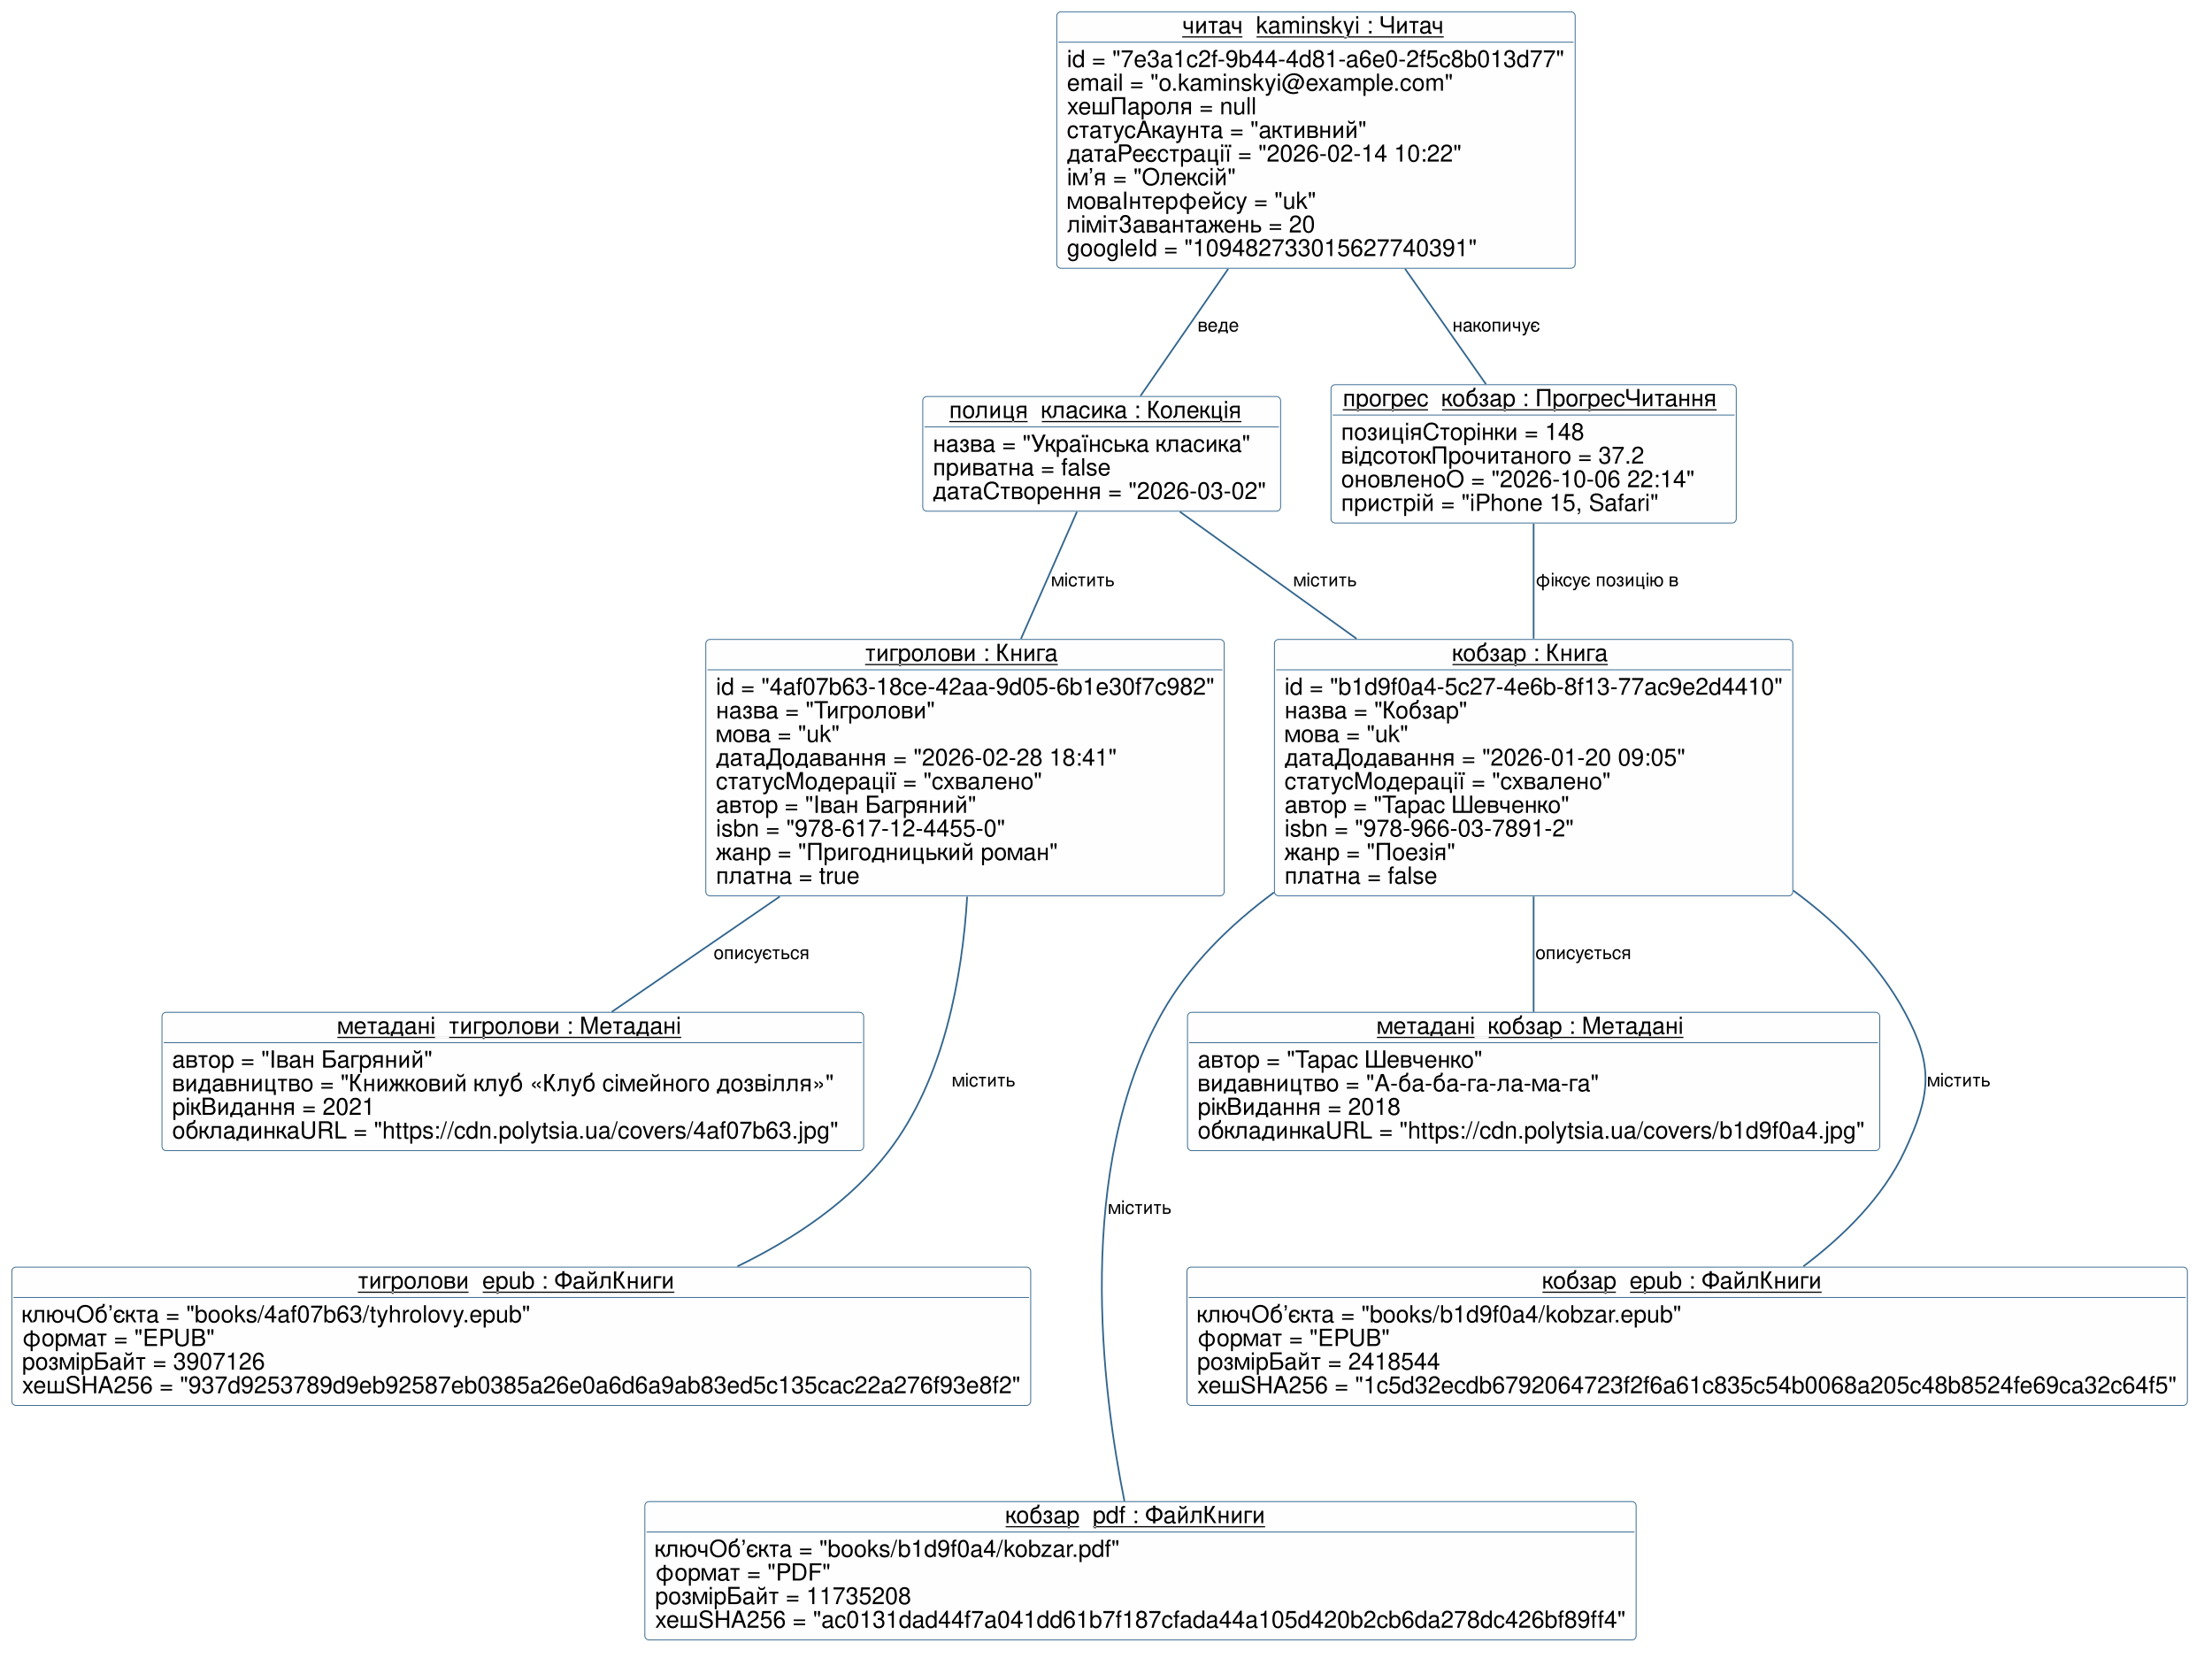
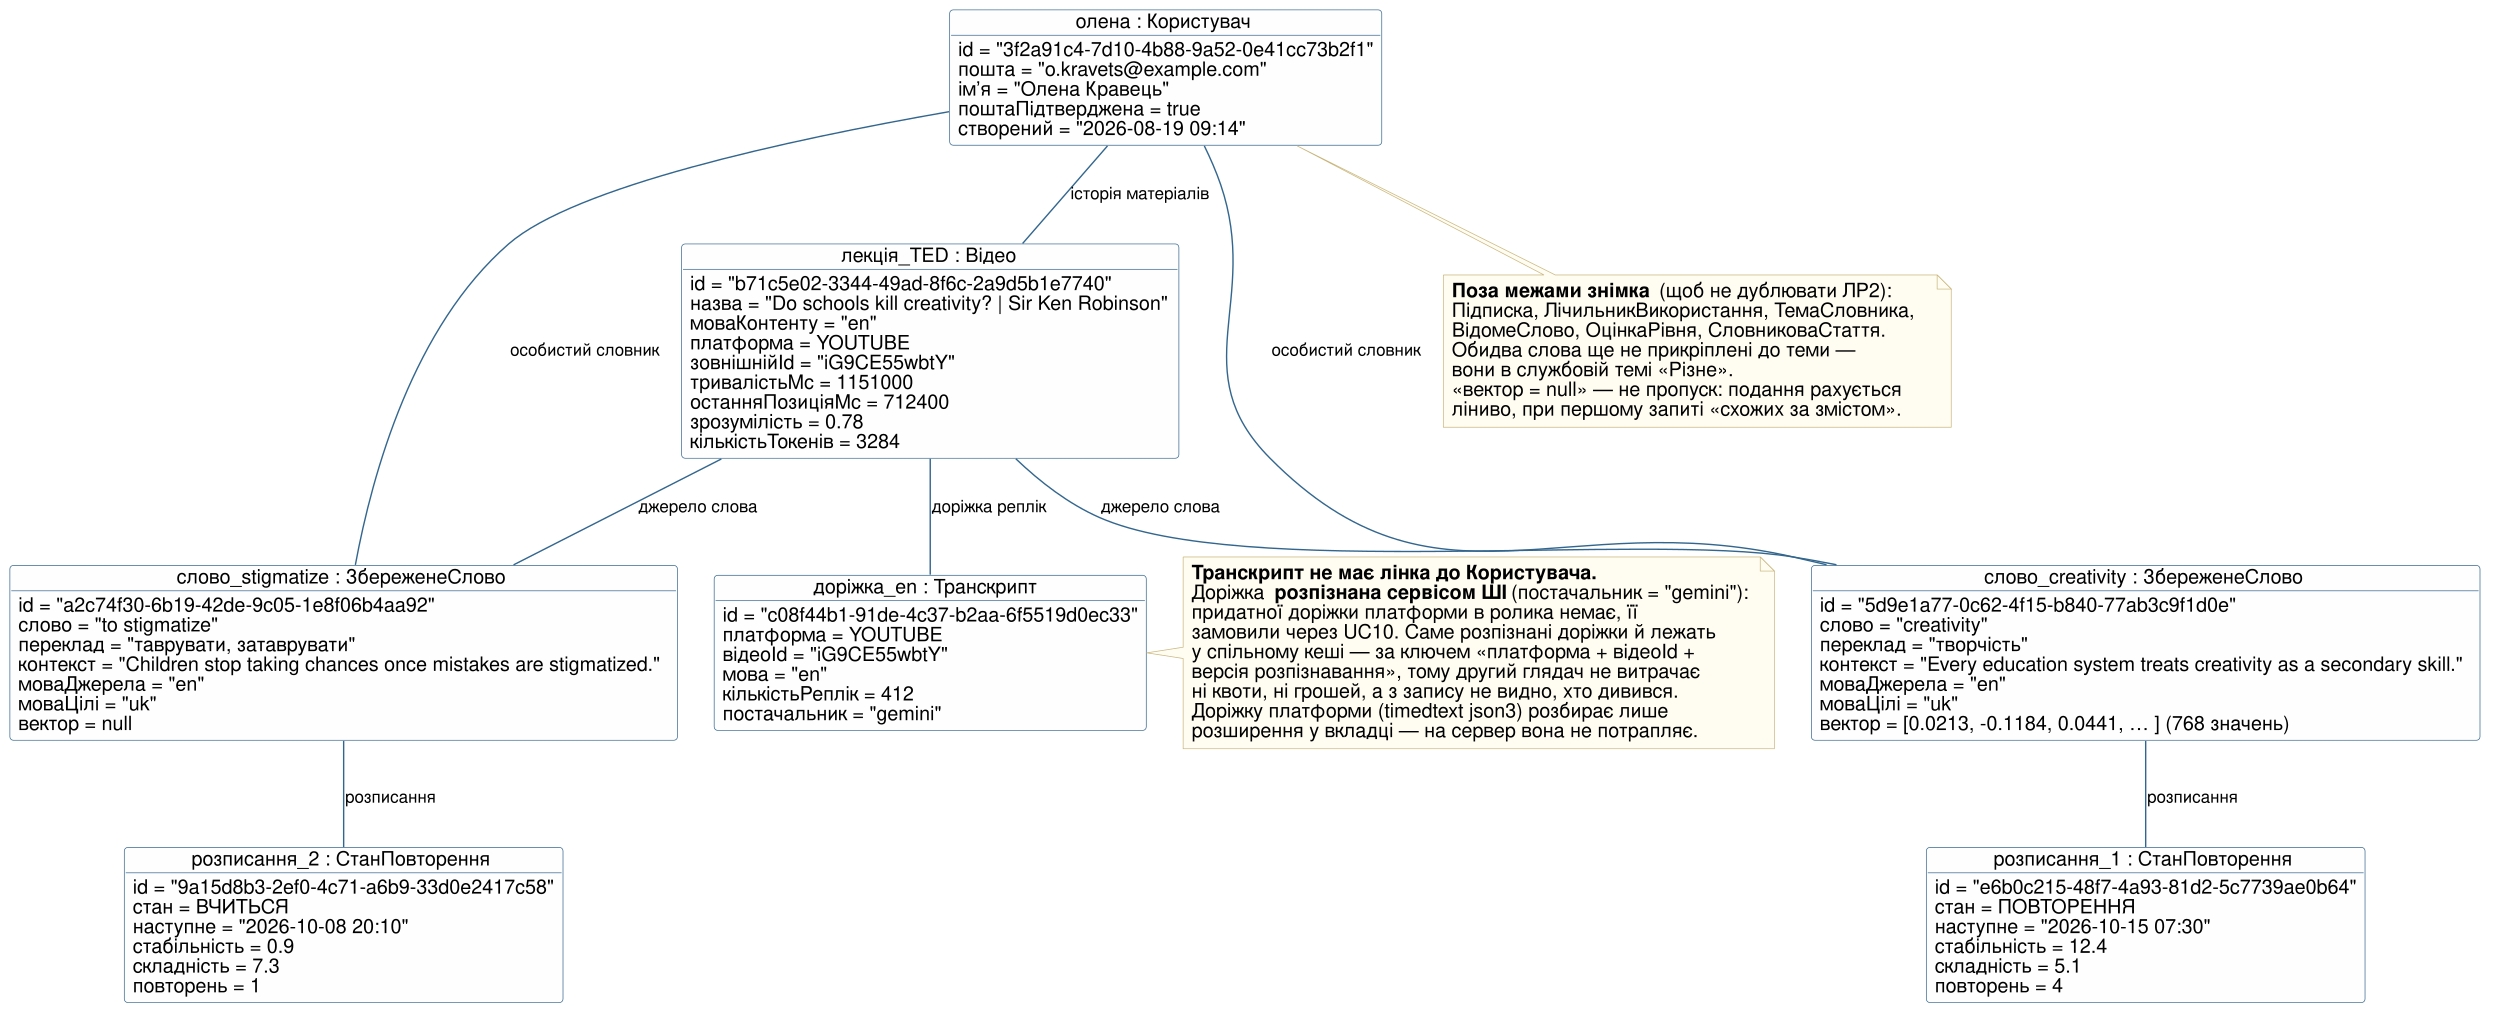
- <svg xmlns="http://www.w3.org/2000/svg" version="1.1" data-diagram-type="CLASS" style="width:1311px;height:987px;background:#FFFFFF;" width="1311px" height="987px" viewBox="0 0 1311 987" zoomAndPan="magnify" preserveAspectRatio="none" contentStyleType="text/css">
+ <svg xmlns="http://www.w3.org/2000/svg" version="1.1" data-diagram-type="CLASS" style="width:1773px;height:726px;background:#FFFFFF;" width="1773px" height="726px" viewBox="0 0 1773 726" zoomAndPan="magnify" preserveAspectRatio="none" contentStyleType="text/css">
  <defs />
  <g font-family="sans-serif" lengthAdjust="spacing">
-     <g class="entity" data-qualified-name="o....." id="ent0001" data-source-line="19">
-       <rect x="626.32" y="7" width="307.23" height="152" fill="#FEFEFE" style="stroke:#33668E;stroke-width:0.5;" rx="2.5" ry="2.5" />
-       <text x="700.666" y="19.78" fill="#000" font-size="14" textLength="158.539" text-decoration="underline" font-family="'Helvetica'">читач_kaminskyi : Читач</text>
-       <line x1="627.32" y1="25" x2="932.55" y2="25" style="stroke:#33668E;stroke-width:0.5;" />
-       <text x="632.32" y="39.78" fill="#000" font-size="14" textLength="295.23" font-family="'Helvetica'">id = "7e3a1c2f-9b44-4d81-a6e0-2f5c8b013d77"</text>
-       <text x="632.32" y="53.78" fill="#000" font-size="14" textLength="229.947" font-family="'Helvetica'">email = "o.kaminskyi@example.com"</text>
-       <text x="632.32" y="67.78" fill="#000" font-size="14" textLength="112.745" font-family="'Helvetica'">хешПароля = null</text>
-       <text x="632.32" y="81.78" fill="#000" font-size="14" textLength="185.623" font-family="'Helvetica'">статусАкаунта = "активний"</text>
-       <text x="632.32" y="95.78" fill="#000" font-size="14" textLength="235.806" font-family="'Helvetica'">датаРеєстрації = "2026-02-14 10:22"</text>
-       <text x="632.32" y="109.78" fill="#000" font-size="14" textLength="101.917" font-family="'Helvetica'">імʼя = "Олексій"</text>
-       <text x="632.32" y="123.78" fill="#000" font-size="14" textLength="149.099" font-family="'Helvetica'">моваІнтерфейсу = "uk"</text>
-       <text x="632.32" y="137.78" fill="#000" font-size="14" textLength="150.732" font-family="'Helvetica'">лімітЗавантажень = 20</text>
-       <text x="632.32" y="151.78" fill="#000" font-size="14" textLength="243.12" font-family="'Helvetica'">googleId = "109482733015627740391"</text>
+     <g class="entity" data-qualified-name="u" id="ent0001" data-source-line="23">
+       <rect x="673.5" y="7" width="306.444" height="96" fill="#FEFEFE" style="stroke:#33668E;stroke-width:0.5;" rx="2.5" ry="2.5" />
+       <text x="762.762" y="19.78" fill="#000" font-size="14" textLength="127.921" font-family="'Helvetica'">олена : Користувач</text>
+       <line x1="674.5" y1="25" x2="978.944" y2="25" style="stroke:#33668E;stroke-width:0.5;" />
+       <text x="679.5" y="39.78" fill="#000" font-size="14" textLength="294.444" font-family="'Helvetica'">id = "3f2a91c4-7d10-4b88-9a52-0e41cc73b2f1"</text>
+       <text x="679.5" y="53.78" fill="#000" font-size="14" textLength="221.409" font-family="'Helvetica'">пошта = "o.kravets@example.com"</text>
+       <text x="679.5" y="67.78" fill="#000" font-size="14" textLength="150.78" font-family="'Helvetica'">імʼя = "Олена Кравець"</text>
+       <text x="679.5" y="81.78" fill="#000" font-size="14" textLength="176.032" font-family="'Helvetica'">поштаПідтверджена = true</text>
+       <text x="679.5" y="95.78" fill="#000" font-size="14" textLength="205.584" font-family="'Helvetica'">створений = "2026-08-19 09:14"</text>
    </g>
-     <g class="entity" data-qualified-name="o........" id="ent0002" data-source-line="31">
-       <rect x="546.89" y="235" width="212.088" height="68" fill="#FEFEFE" style="stroke:#33668E;stroke-width:0.5;" rx="2.5" ry="2.5" />
-       <text x="562.587" y="247.78" fill="#000" font-size="14" textLength="180.694" text-decoration="underline" font-family="'Helvetica'">полиця_класика : Колекція</text>
-       <line x1="547.89" y1="253" x2="757.978" y2="253" style="stroke:#33668E;stroke-width:0.5;" />
-       <text x="552.89" y="267.78" fill="#000" font-size="14" textLength="195.269" font-family="'Helvetica'">назва = "Українська класика"</text>
-       <text x="552.89" y="281.78" fill="#000" font-size="14" textLength="107.297" font-family="'Helvetica'">приватна = false</text>
-       <text x="552.89" y="295.78" fill="#000" font-size="14" textLength="200.088" font-family="'Helvetica'">датаСтворення = "2026-03-02"</text>
+     <g class="entity" data-qualified-name="v" id="ent0002" data-source-line="31">
+       <rect x="483.39" y="173" width="352.676" height="152" fill="#FEFEFE" style="stroke:#33668E;stroke-width:0.5;" rx="2.5" ry="2.5" />
+       <text x="596.543" y="185.78" fill="#000" font-size="14" textLength="126.369" font-family="'Helvetica'">лекція_TED : Відео</text>
+       <line x1="484.39" y1="191" x2="835.066" y2="191" style="stroke:#33668E;stroke-width:0.5;" />
+       <text x="489.39" y="205.78" fill="#000" font-size="14" textLength="299.127" font-family="'Helvetica'">id = "b71c5e02-3344-49ad-8f6c-2a9d5b1e7740"</text>
+       <text x="489.39" y="219.78" fill="#000" font-size="14" textLength="340.676" font-family="'Helvetica'">назва = "Do schools kill creativity? | Sir Ken Robinson"</text>
+       <text x="489.39" y="233.78" fill="#000" font-size="14" textLength="135.516" font-family="'Helvetica'">моваКонтенту = "en"</text>
+       <text x="489.39" y="247.78" fill="#000" font-size="14" textLength="158.573" font-family="'Helvetica'">платформа = YOUTUBE</text>
+       <text x="489.39" y="261.78" fill="#000" font-size="14" textLength="188.809" font-family="'Helvetica'">зовнішнійId = "iG9CE55wbtY"</text>
+       <text x="489.39" y="275.78" fill="#000" font-size="14" textLength="159.674" font-family="'Helvetica'">тривалістьМс = 1151000</text>
+       <text x="489.39" y="289.78" fill="#000" font-size="14" textLength="186.272" font-family="'Helvetica'">останняПозиціяМс = 712400</text>
+       <text x="489.39" y="303.78" fill="#000" font-size="14" textLength="124.353" font-family="'Helvetica'">зрозумілість = 0.78</text>
+       <text x="489.39" y="317.78" fill="#000" font-size="14" textLength="155.046" font-family="'Helvetica'">кількістьТокенів = 3284</text>
    </g>
-     <g class="entity" data-qualified-name="o......" id="ent0003" data-source-line="37">
-       <rect x="755.32" y="379" width="307.23" height="152" fill="#FEFEFE" style="stroke:#33668E;stroke-width:0.5;" rx="2.5" ry="2.5" />
-       <text x="860.834" y="391.78" fill="#000" font-size="14" textLength="96.202" text-decoration="underline" font-family="'Helvetica'">кобзар : Книга</text>
-       <line x1="756.32" y1="397" x2="1061.55" y2="397" style="stroke:#33668E;stroke-width:0.5;" />
-       <text x="761.32" y="411.78" fill="#000" font-size="14" textLength="295.23" font-family="'Helvetica'">id = "b1d9f0a4-5c27-4e6b-8f13-77ac9e2d4410"</text>
-       <text x="761.32" y="425.78" fill="#000" font-size="14" textLength="111.405" font-family="'Helvetica'">назва = "Кобзар"</text>
-       <text x="761.32" y="439.78" fill="#000" font-size="14" textLength="73.247" font-family="'Helvetica'">мова = "uk"</text>
-       <text x="761.32" y="453.78" fill="#000" font-size="14" textLength="240.201" font-family="'Helvetica'">датаДодавання = "2026-01-20 09:05"</text>
-       <text x="761.32" y="467.78" fill="#000" font-size="14" textLength="195.446" font-family="'Helvetica'">статусМодерації = "схвалено"</text>
-       <text x="761.32" y="481.78" fill="#000" font-size="14" textLength="173.954" font-family="'Helvetica'">автор = "Тарас Шевченко"</text>
-       <text x="761.32" y="495.78" fill="#000" font-size="14" textLength="171.445" font-family="'Helvetica'">isbn = "978-966-03-7891-2"</text>
-       <text x="761.32" y="509.78" fill="#000" font-size="14" textLength="103.776" font-family="'Helvetica'">жанр = "Поезія"</text>
-       <text x="761.32" y="523.78" fill="#000" font-size="14" textLength="91.711" font-family="'Helvetica'">платна = false</text>
+     <g class="entity" data-qualified-name="t" id="ent0003" data-source-line="43">
+       <rect x="506.5" y="408" width="306.444" height="110" fill="#FEFEFE" style="stroke:#33668E;stroke-width:0.5;" rx="2.5" ry="2.5" />
+       <text x="576.778" y="420.78" fill="#000" font-size="14" textLength="165.888" font-family="'Helvetica'">доріжка_en : Транскрипт</text>
+       <line x1="507.5" y1="426" x2="811.944" y2="426" style="stroke:#33668E;stroke-width:0.5;" />
+       <text x="512.5" y="440.78" fill="#000" font-size="14" textLength="294.444" font-family="'Helvetica'">id = "c08f44b1-91de-4c37-b2aa-6f5519d0ec33"</text>
+       <text x="512.5" y="454.78" fill="#000" font-size="14" textLength="158.573" font-family="'Helvetica'">платформа = YOUTUBE</text>
+       <text x="512.5" y="468.78" fill="#000" font-size="14" textLength="160.337" font-family="'Helvetica'">відеоId = "iG9CE55wbtY"</text>
+       <text x="512.5" y="482.78" fill="#000" font-size="14" textLength="74.033" font-family="'Helvetica'">мова = "en"</text>
+       <text x="512.5" y="496.78" fill="#000" font-size="14" textLength="140.629" font-family="'Helvetica'">кількістьРеплік = 412</text>
+       <text x="512.5" y="510.78" fill="#000" font-size="14" textLength="158.471" font-family="'Helvetica'">постачальник = "gemini"</text>
    </g>
-     <g class="entity" data-qualified-name="o........." id="ent0004" data-source-line="49">
-       <rect x="418.32" y="379" width="307.23" height="152" fill="#FEFEFE" style="stroke:#33668E;stroke-width:0.5;" rx="2.5" ry="2.5" />
-       <text x="512.719" y="391.78" fill="#000" font-size="14" textLength="118.433" text-decoration="underline" font-family="'Helvetica'">тигролови : Книга</text>
-       <line x1="419.32" y1="397" x2="724.55" y2="397" style="stroke:#33668E;stroke-width:0.5;" />
-       <text x="424.32" y="411.78" fill="#000" font-size="14" textLength="295.23" font-family="'Helvetica'">id = "4af07b63-18ce-42aa-9d05-6b1e30f7c982"</text>
-       <text x="424.32" y="425.78" fill="#000" font-size="14" textLength="133.52" font-family="'Helvetica'">назва = "Тигролови"</text>
-       <text x="424.32" y="439.78" fill="#000" font-size="14" textLength="73.247" font-family="'Helvetica'">мова = "uk"</text>
-       <text x="424.32" y="453.78" fill="#000" font-size="14" textLength="240.201" font-family="'Helvetica'">датаДодавання = "2026-02-28 18:41"</text>
-       <text x="424.32" y="467.78" fill="#000" font-size="14" textLength="195.446" font-family="'Helvetica'">статусМодерації = "схвалено"</text>
-       <text x="424.32" y="481.78" fill="#000" font-size="14" textLength="157.363" font-family="'Helvetica'">автор = "Іван Багряний"</text>
-       <text x="424.32" y="495.78" fill="#000" font-size="14" textLength="171.445" font-family="'Helvetica'">isbn = "978-617-12-4455-0"</text>
-       <text x="424.32" y="509.78" fill="#000" font-size="14" textLength="207.45" font-family="'Helvetica'">жанр = "Пригодницький роман"</text>
-       <text x="424.32" y="523.78" fill="#000" font-size="14" textLength="86.263" font-family="'Helvetica'">платна = true</text>
+     <g class="entity" data-qualified-name="w1" id="ent0004" data-source-line="52">
+       <rect x="1284.63" y="401" width="474.185" height="124" fill="#FEFEFE" style="stroke:#33668E;stroke-width:0.5;" rx="2.5" ry="2.5" />
+       <text x="1407.169" y="413.78" fill="#000" font-size="14" textLength="229.106" font-family="'Helvetica'">слово_creativity : ЗбереженеСлово</text>
+       <line x1="1285.63" y1="419" x2="1757.815" y2="419" style="stroke:#33668E;stroke-width:0.5;" />
+       <text x="1290.63" y="433.78" fill="#000" font-size="14" textLength="295.23" font-family="'Helvetica'">id = "5d9e1a77-0c62-4f15-b840-77ab3c9f1d0e"</text>
+       <text x="1290.63" y="447.78" fill="#000" font-size="14" textLength="119.41" font-family="'Helvetica'">слово = "creativity"</text>
+       <text x="1290.63" y="461.78" fill="#000" font-size="14" textLength="150.896" font-family="'Helvetica'">переклад = "творчість"</text>
+       <text x="1290.63" y="475.78" fill="#000" font-size="14" textLength="462.185" font-family="'Helvetica'">контекст = "Every education system treats creativity as a secondary skill."</text>
+       <text x="1290.63" y="489.78" fill="#000" font-size="14" textLength="133.95" font-family="'Helvetica'">моваДжерела = "en"</text>
+       <text x="1290.63" y="503.78" fill="#000" font-size="14" textLength="97.754" font-family="'Helvetica'">моваЦілі = "uk"</text>
+       <text x="1290.63" y="517.78" fill="#000" font-size="14" textLength="336.916" font-family="'Helvetica'">вектор = [0.0213, -0.1184, 0.0441, … ] (768 значень)</text>
    </g>
-     <g class="entity" data-qualified-name="o.............." id="ent0005" data-source-line="61">
-       <rect x="703.81" y="600" width="410.255" height="82" fill="#FEFEFE" style="stroke:#33668E;stroke-width:0.5;" rx="2.5" ry="2.5" />
-       <text x="816.071" y="612.78" fill="#000" font-size="14" textLength="185.732" text-decoration="underline" font-family="'Helvetica'">метадані_кобзар : Метадані</text>
-       <line x1="704.81" y1="618" x2="1113.065" y2="618" style="stroke:#33668E;stroke-width:0.5;" />
-       <text x="709.81" y="632.78" fill="#000" font-size="14" textLength="173.954" font-family="'Helvetica'">автор = "Тарас Шевченко"</text>
-       <text x="709.81" y="646.78" fill="#000" font-size="14" textLength="240.475" font-family="'Helvetica'">видавництво = "А-ба-ба-га-ла-ма-га"</text>
-       <text x="709.81" y="660.78" fill="#000" font-size="14" textLength="122.828" font-family="'Helvetica'">рікВидання = 2018</text>
-       <text x="709.81" y="674.78" fill="#000" font-size="14" textLength="398.255" font-family="'Helvetica'">обкладинкаURL = "https://cdn.polytsia.ua/covers/b1d9f0a4.jpg"</text>
+     <g class="entity" data-qualified-name="w2" id="ent0005" data-source-line="62">
+       <rect x="7" y="401" width="473.446" height="124" fill="#FEFEFE" style="stroke:#33668E;stroke-width:0.5;" rx="2.5" ry="2.5" />
+       <text x="125.277" y="413.78" fill="#000" font-size="14" textLength="236.893" font-family="'Helvetica'">слово_stigmatize : ЗбереженеСлово</text>
+       <line x1="8" y1="419" x2="479.446" y2="419" style="stroke:#33668E;stroke-width:0.5;" />
+       <text x="13" y="433.78" fill="#000" font-size="14" textLength="295.23" font-family="'Helvetica'">id = "a2c74f30-6b19-42de-9c05-1e8f06b4aa92"</text>
+       <text x="13" y="447.78" fill="#000" font-size="14" textLength="142.762" font-family="'Helvetica'">слово = "to stigmatize"</text>
+       <text x="13" y="461.78" fill="#000" font-size="14" textLength="247.317" font-family="'Helvetica'">переклад = "таврувати, затаврувати"</text>
+       <text x="13" y="475.78" fill="#000" font-size="14" textLength="461.446" font-family="'Helvetica'">контекст = "Children stop taking chances once mistakes are stigmatized."</text>
+       <text x="13" y="489.78" fill="#000" font-size="14" textLength="133.95" font-family="'Helvetica'">моваДжерела = "en"</text>
+       <text x="13" y="503.78" fill="#000" font-size="14" textLength="97.754" font-family="'Helvetica'">моваЦілі = "uk"</text>
+       <text x="13" y="517.78" fill="#000" font-size="14" textLength="83.446" font-family="'Helvetica'">вектор = null</text>
    </g>
-     <g class="entity" data-qualified-name="o................." id="ent0006" data-source-line="68">
-       <rect x="96" y="600" width="415.867" height="82" fill="#FEFEFE" style="stroke:#33668E;stroke-width:0.5;" rx="2.5" ry="2.5" />
-       <text x="199.952" y="612.78" fill="#000" font-size="14" textLength="207.963" text-decoration="underline" font-family="'Helvetica'">метадані_тигролови : Метадані</text>
-       <line x1="97" y1="618" x2="510.867" y2="618" style="stroke:#33668E;stroke-width:0.5;" />
-       <text x="102" y="632.78" fill="#000" font-size="14" textLength="157.363" font-family="'Helvetica'">автор = "Іван Багряний"</text>
-       <text x="102" y="646.78" fill="#000" font-size="14" textLength="403.867" font-family="'Helvetica'">видавництво = "Книжковий клуб «Клуб сімейного дозвілля»"</text>
-       <text x="102" y="660.78" fill="#000" font-size="14" textLength="122.828" font-family="'Helvetica'">рікВидання = 2021</text>
-       <text x="102" y="674.78" fill="#000" font-size="14" textLength="398.255" font-family="'Helvetica'">обкладинкаURL = "https://cdn.polytsia.ua/covers/4af07b63.jpg"</text>
+     <g class="entity" data-qualified-name="r1" id="ent0006" data-source-line="72">
+       <rect x="1366.16" y="601" width="311.127" height="110" fill="#FEFEFE" style="stroke:#33668E;stroke-width:0.5;" rx="2.5" ry="2.5" />
+       <text x="1413.757" y="613.78" fill="#000" font-size="14" textLength="215.934" font-family="'Helvetica'">розписання_1 : СтанПовторення</text>
+       <line x1="1367.16" y1="619" x2="1676.287" y2="619" style="stroke:#33668E;stroke-width:0.5;" />
+       <text x="1372.16" y="633.78" fill="#000" font-size="14" textLength="299.127" font-family="'Helvetica'">id = "e6b0c215-48f7-4a93-81d2-5c7739ae0b64"</text>
+       <text x="1372.16" y="647.78" fill="#000" font-size="14" textLength="144.204" font-family="'Helvetica'">стан = ПОВТОРЕННЯ</text>
+       <text x="1372.16" y="661.78" fill="#000" font-size="14" textLength="196.362" font-family="'Helvetica'">наступне = "2026-10-15 07:30"</text>
+       <text x="1372.16" y="675.78" fill="#000" font-size="14" textLength="122.808" font-family="'Helvetica'">стабільність = 12.4</text>
+       <text x="1372.16" y="689.78" fill="#000" font-size="14" textLength="106.285" font-family="'Helvetica'">складність = 5.1</text>
+       <text x="1372.16" y="703.78" fill="#000" font-size="14" textLength="92.121" font-family="'Helvetica'">повторень = 4</text>
    </g>
-     <g class="entity" data-qualified-name="o....EPUB" id="ent0007" data-source-line="75">
-       <rect x="703.47" y="751" width="592.938" height="82" fill="#FEFEFE" style="stroke:#33668E;stroke-width:0.5;" rx="2.5" ry="2.5" />
-       <text x="914.196" y="763.78" fill="#000" font-size="14" textLength="171.486" text-decoration="underline" font-family="'Helvetica'">кобзар_epub : ФайлКниги</text>
-       <line x1="704.47" y1="769" x2="1295.408" y2="769" style="stroke:#33668E;stroke-width:0.5;" />
-       <text x="709.47" y="783.78" fill="#000" font-size="14" textLength="291.854" font-family="'Helvetica'">ключОбʼєкта = "books/b1d9f0a4/kobzar.epub"</text>
-       <text x="709.47" y="797.78" fill="#000" font-size="14" textLength="115.35" font-family="'Helvetica'">формат = "EPUB"</text>
-       <text x="709.47" y="811.78" fill="#000" font-size="14" textLength="145.476" font-family="'Helvetica'">розмірБайт = 2418544</text>
-       <text x="709.47" y="825.78" fill="#000" font-size="14" textLength="580.938" font-family="'Helvetica'">хешSHA256 = "1c5d32ecdb6792064723f2f6a61c835c54b0068a205c48b8524fe69ca32c64f5"</text>
+     <g class="entity" data-qualified-name="r2" id="ent0007" data-source-line="81">
+       <rect x="88.16" y="601" width="311.127" height="110" fill="#FEFEFE" style="stroke:#33668E;stroke-width:0.5;" rx="2.5" ry="2.5" />
+       <text x="135.757" y="613.78" fill="#000" font-size="14" textLength="215.934" font-family="'Helvetica'">розписання_2 : СтанПовторення</text>
+       <line x1="89.16" y1="619" x2="398.287" y2="619" style="stroke:#33668E;stroke-width:0.5;" />
+       <text x="94.16" y="633.78" fill="#000" font-size="14" textLength="299.127" font-family="'Helvetica'">id = "9a15d8b3-2ef0-4c71-a6b9-33d0e2417c58"</text>
+       <text x="94.16" y="647.78" fill="#000" font-size="14" textLength="111.877" font-family="'Helvetica'">стан = ВЧИТЬСЯ</text>
+       <text x="94.16" y="661.78" fill="#000" font-size="14" textLength="196.362" font-family="'Helvetica'">наступне = "2026-10-08 20:10"</text>
+       <text x="94.16" y="675.78" fill="#000" font-size="14" textLength="115.021" font-family="'Helvetica'">стабільність = 0.9</text>
+       <text x="94.16" y="689.78" fill="#000" font-size="14" textLength="106.285" font-family="'Helvetica'">складність = 7.3</text>
+       <text x="94.16" y="703.78" fill="#000" font-size="14" textLength="92.121" font-family="'Helvetica'">повторень = 1</text>
    </g>
-     <g class="entity" data-qualified-name="o....PDF" id="ent0008" data-source-line="82">
-       <rect x="382.19" y="890" width="587.504" height="82" fill="#FEFEFE" style="stroke:#33668E;stroke-width:0.5;" rx="2.5" ry="2.5" />
-       <text x="596.04" y="902.78" fill="#000" font-size="14" textLength="159.804" text-decoration="underline" font-family="'Helvetica'">кобзар_pdf : ФайлКниги</text>
-       <line x1="383.19" y1="908" x2="968.694" y2="908" style="stroke:#33668E;stroke-width:0.5;" />
-       <text x="388.19" y="922.78" fill="#000" font-size="14" textLength="280.171" font-family="'Helvetica'">ключОбʼєкта = "books/b1d9f0a4/kobzar.pdf"</text>
-       <text x="388.19" y="936.78" fill="#000" font-size="14" textLength="105.226" font-family="'Helvetica'">формат = "PDF"</text>
-       <text x="388.19" y="950.78" fill="#000" font-size="14" textLength="153.262" font-family="'Helvetica'">розмірБайт = 11735208</text>
-       <text x="388.19" y="964.78" fill="#000" font-size="14" textLength="575.504" font-family="'Helvetica'">хешSHA256 = "ac0131dad44f7a041dd61b7f187cfada44a105d420b2cb6da278dc426bf89ff4"</text>
+     <g class="entity" data-qualified-name="GMN16" id="ent0017" data-source-line="101">
+       <path d="M839.09,395 L839.09,459 L813.2,463 L839.09,467 L839.09,531 A0,0 0 0 0 839.09,531 L1258.365,531 A0,0 0 0 0 1258.365,531 L1258.365,405 L1248.365,395 L839.09,395 A0,0 0 0 0 839.09,395" style="stroke:#C9B47A;stroke-width:0.5;" fill="#FFFDF2" />
+       <path d="M1248.365,395 L1248.365,405 L1258.365,405 L1248.365,395" style="stroke:#C9B47A;stroke-width:0.5;" fill="#FFFDF2" />
+       <text x="845.09" y="410.78" fill="#000" font-size="14" textLength="293.289" font-weight="700" font-family="'Helvetica'">Транскрипт не має лінка до Користувача.</text>
+       <text x="845.09" y="424.78" fill="#000" font-size="14" textLength="54.872" font-family="'Helvetica'">Доріжка</text>
+       <text x="903.852" y="424.78" fill="#000" font-size="14" textLength="163.939" font-weight="700" font-family="'Helvetica'">розпізнана сервісом ШІ</text>
+       <text x="1071.681" y="424.78" fill="#000" font-size="14" textLength="171.685" font-family="'Helvetica'">(постачальник = "gemini"):</text>
+       <text x="845.09" y="438.78" fill="#000" font-size="14" textLength="324.208" font-family="'Helvetica'">придатної доріжки платформи в ролика немає, її</text>
+       <text x="845.09" y="452.78" fill="#000" font-size="14" textLength="381.302" font-family="'Helvetica'">замовили через UC10. Саме розпізнані доріжки й лежать</text>
+       <text x="845.09" y="466.78" fill="#000" font-size="14" textLength="361.908" font-family="'Helvetica'">у спільному кеші — за ключем «платформа + відеоId +</text>
+       <text x="845.09" y="480.78" fill="#000" font-size="14" textLength="369.018" font-family="'Helvetica'">версія розпізнавання», тому другий глядач не витрачає</text>
+       <text x="845.09" y="494.78" fill="#000" font-size="14" textLength="354.354" font-family="'Helvetica'">ні квоти, ні грошей, а з запису не видно, хто дивився.</text>
+       <text x="845.09" y="508.78" fill="#000" font-size="14" textLength="344.436" font-family="'Helvetica'">Доріжку платформи (timedtext json3) розбирає лише</text>
+       <text x="845.09" y="522.78" fill="#000" font-size="14" textLength="364.116" font-family="'Helvetica'">розширення у вкладці — на сервер вона не потрапляє.</text>
    </g>
-     <g class="entity" data-qualified-name="o............." id="ent0009" data-source-line="89">
-       <rect x="7" y="751" width="603.876" height="82" fill="#FEFEFE" style="stroke:#33668E;stroke-width:0.5;" rx="2.5" ry="2.5" />
-       <text x="212.08" y="763.78" fill="#000" font-size="14" textLength="193.717" text-decoration="underline" font-family="'Helvetica'">тигролови_epub : ФайлКниги</text>
-       <line x1="8" y1="769" x2="609.876" y2="769" style="stroke:#33668E;stroke-width:0.5;" />
-       <text x="13" y="783.78" fill="#000" font-size="14" textLength="305.854" font-family="'Helvetica'">ключОбʼєкта = "books/4af07b63/tyhrolovy.epub"</text>
-       <text x="13" y="797.78" fill="#000" font-size="14" textLength="115.35" font-family="'Helvetica'">формат = "EPUB"</text>
-       <text x="13" y="811.78" fill="#000" font-size="14" textLength="145.476" font-family="'Helvetica'">розмірБайт = 3907126</text>
-       <text x="13" y="825.78" fill="#000" font-size="14" textLength="591.876" font-family="'Helvetica'">хешSHA256 = "937d9253789d9eb92587eb0385a26e0a6d6a9ab83ed5c135cac22a276f93e8f2"</text>
+     <g class="entity" data-qualified-name="GMN19" id="ent0020" data-source-line="113">
+       <path d="M1023.62,195 L1023.62,303 A0,0 0 0 0 1023.62,303 L1383.819,303 A0,0 0 0 0 1383.819,303 L1383.819,205 L1373.819,195 L1102.98,195 L919.91,103.46 L1094.98,195 L1023.62,195 A0,0 0 0 0 1023.62,195" style="stroke:#C9B47A;stroke-width:0.5;" fill="#FFFDF2" />
+       <path d="M1373.819,195 L1373.819,205 L1383.819,205 L1373.819,195" style="stroke:#C9B47A;stroke-width:0.5;" fill="#FFFDF2" />
+       <text x="1029.62" y="210.78" fill="#000" font-size="14" textLength="143.151" font-weight="700" font-family="'Helvetica'">Поза межами знімка</text>
+       <text x="1176.661" y="210.78" fill="#000" font-size="14" textLength="166.681" font-family="'Helvetica'">(щоб не дублювати ЛР2):</text>
+       <text x="1029.62" y="224.78" fill="#000" font-size="14" textLength="339.199" font-family="'Helvetica'">Підписка, ЛічильникВикористання, ТемаСловника,</text>
+       <text x="1029.62" y="238.78" fill="#000" font-size="14" textLength="314.802" font-family="'Helvetica'">ВідомеСлово, ОцінкаРівня, СловниковаСтаття.</text>
+       <text x="1029.62" y="252.78" fill="#000" font-size="14" textLength="290.11" font-family="'Helvetica'">Обидва слова ще не прикріплені до теми —</text>
+       <text x="1029.62" y="266.78" fill="#000" font-size="14" textLength="203.82" font-family="'Helvetica'">вони в службовій темі «Різне».</text>
+       <text x="1029.62" y="280.78" fill="#000" font-size="14" textLength="325.35" font-family="'Helvetica'">«вектор = null» — не пропуск: подання рахується</text>
+       <text x="1029.62" y="294.78" fill="#000" font-size="14" textLength="325.404" font-family="'Helvetica'">ліниво, при першому запиті «схожих за змістом».</text>
    </g>
-     <g class="entity" data-qualified-name="o......." id="ent0010" data-source-line="96">
-       <rect x="788.84" y="228" width="240.194" height="82" fill="#FEFEFE" style="stroke:#33668E;stroke-width:0.5;" rx="2.5" ry="2.5" />
-       <text x="795.84" y="240.78" fill="#000" font-size="14" textLength="226.194" text-decoration="underline" font-family="'Helvetica'">прогрес_кобзар : ПрогресЧитання</text>
-       <line x1="789.84" y1="246" x2="1028.034" y2="246" style="stroke:#33668E;stroke-width:0.5;" />
-       <text x="794.84" y="260.78" fill="#000" font-size="14" textLength="148.388" font-family="'Helvetica'">позиціяСторінки = 148</text>
-       <text x="794.84" y="274.78" fill="#000" font-size="14" textLength="184.878" font-family="'Helvetica'">відсотокПрочитаного = 37.2</text>
-       <text x="794.84" y="288.78" fill="#000" font-size="14" textLength="209.747" font-family="'Helvetica'">оновленоО = "2026-10-06 22:14"</text>
-       <text x="794.84" y="302.78" fill="#000" font-size="14" textLength="190.107" font-family="'Helvetica'">пристрій = "iPhone 15, Safari"</text>
+     <g class="link" data-entity-1="ent0001" data-entity-2="ent0002" id="lnk8" data-source-line="91" data-link-type="association">
+       <path d="M785.44,103.46 C767.28,124.34 745.51,149.37 725.22,172.69" style="stroke:#33668E;stroke-width:1;" fill="none" id="u-v" codeLine="91" />
+       <text x="759.18" y="141.24" fill="#000" font-size="12" textLength="100.195" font-family="'Helvetica'">історія матеріалів</text>
    </g>
-     <g class="link" data-entity-1="ent0001" data-entity-2="ent0002" id="lnk11" data-source-line="106" data-link-type="association">
-       <path d="M727.92,159.37 C709.83,185.57 690.46,213.63 675.94,234.67" style="stroke:#33668E;stroke-width:1;" fill="none" id="oЧитач-oКолекція" codeLine="106" />
-       <text x="709.83" y="196.47" fill="#000" font-size="11" textLength="24.927" font-family="'Helvetica'">веде</text>
+     <g class="link" data-entity-1="ent0001" data-entity-2="ent0004" id="lnk9" data-source-line="92" data-link-type="association">
+       <path d="M854.11,103.47 C858.49,112.41 862.59,121.83 865.72,131 C894.03,213.91 839.02,262.8 900.72,325 C1018.9,444.12 1108.12,357.7 1271.72,395 C1279.5,396.77 1287.4,398.62 1295.37,400.53" style="stroke:#33668E;stroke-width:1;" fill="none" id="u-w1" codeLine="92" />
+       <text x="901.72" y="252.24" fill="#000" font-size="12" textLength="108.75" font-family="'Helvetica'">особистий словник</text>
    </g>
-     <g class="link" data-entity-1="ent0001" data-entity-2="ent0010" id="lnk12" data-source-line="107" data-link-type="association">
-       <path d="M832.78,159.37 C849.2,182.79 866.66,207.7 880.72,227.75" style="stroke:#33668E;stroke-width:1;" fill="none" id="oЧитач-oПрогрес" codeLine="107" />
-       <text x="860.79" y="196.47" fill="#000" font-size="11" textLength="53.834" font-family="'Helvetica'">накопичує</text>
+     <g class="link" data-entity-1="ent0001" data-entity-2="ent0005" id="lnk10" data-source-line="93" data-link-type="association">
+       <path d="M673.05,79.21 C556.01,99.65 407.33,132.45 360.72,173 C293.34,231.63 264.22,334.74 252.02,400.63" style="stroke:#33668E;stroke-width:1;" fill="none" id="u-w2" codeLine="93" />
+       <text x="361.72" y="252.24" fill="#000" font-size="12" textLength="108.75" font-family="'Helvetica'">особистий словник</text>
    </g>
-     <g class="link" data-entity-1="ent0002" data-entity-2="ent0003" id="lnk13" data-source-line="108" data-link-type="association">
-       <path d="M699.3,303.32 C728.55,324.34 767.56,352.38 803.99,378.57" style="stroke:#33668E;stroke-width:1;" fill="none" id="oКолекція-oКобзар" codeLine="108" />
-       <text x="766.61" y="347.47" fill="#000" font-size="11" textLength="38.183" font-family="'Helvetica'">містить</text>
+     <g class="link" data-entity-1="ent0002" data-entity-2="ent0003" id="lnk11" data-source-line="94" data-link-type="association">
+       <path d="M659.72,325.34 C659.72,352.48 659.72,382.54 659.72,407.55" style="stroke:#33668E;stroke-width:1;" fill="none" id="v-t" codeLine="94" />
+       <text x="660.72" y="363.24" fill="#000" font-size="12" textLength="85.377" font-family="'Helvetica'">доріжка реплік</text>
    </g>
-     <g class="link" data-entity-1="ent0002" data-entity-2="ent0004" id="lnk14" data-source-line="109" data-link-type="association">
-       <path d="M638.27,303.32 C629.01,324.34 616.67,352.38 605.14,378.57" style="stroke:#33668E;stroke-width:1;" fill="none" id="oКолекція-oТигролови" codeLine="109" />
-       <text x="623.08" y="347.47" fill="#000" font-size="11" textLength="38.183" font-family="'Helvetica'">містить</text>
+     <g class="link" data-entity-1="ent0002" data-entity-2="ent0004" id="lnk12" data-source-line="95" data-link-type="association">
+       <path d="M720.41,325.35 C737.73,341.92 757.89,357.38 779.72,367 C879.95,411.13 1163.6,377.62 1271.72,395 C1281.82,396.62 1292.09,398.48 1302.43,400.53" style="stroke:#33668E;stroke-width:1;" fill="none" id="v-w1" codeLine="95" />
+       <text x="780.72" y="363.24" fill="#000" font-size="12" textLength="86.361" font-family="'Helvetica'">джерело слова</text>
    </g>
-     <g class="link" data-entity-1="ent0003" data-entity-2="ent0005" id="lnk15" data-source-line="110" data-link-type="association">
-       <path d="M908.94,531.37 C908.94,554.79 908.94,579.7 908.94,599.75" style="stroke:#33668E;stroke-width:1;" fill="none" id="oКобзар-oМетаданіКобзар" codeLine="110" />
-       <text x="909.94" y="568.47" fill="#000" font-size="11" textLength="57.788" font-family="'Helvetica'">описується</text>
+     <g class="link" data-entity-1="ent0002" data-entity-2="ent0005" id="lnk13" data-source-line="96" data-link-type="association">
+       <path d="M511.59,325.49 C463.27,350.11 410.24,377.14 364.2,400.6" style="stroke:#33668E;stroke-width:1;" fill="none" id="v-w2" codeLine="96" />
+       <text x="452.72" y="363.24" fill="#000" font-size="12" textLength="86.361" font-family="'Helvetica'">джерело слова</text>
    </g>
-     <g class="link" data-entity-1="ent0004" data-entity-2="ent0006" id="lnk16" data-source-line="111" data-link-type="association">
-       <path d="M462.16,531.37 C428.04,554.79 391.76,579.7 362.56,599.75" style="stroke:#33668E;stroke-width:1;" fill="none" id="oТигролови-oМетаданіТигролови" codeLine="111" />
-       <text x="422.89" y="568.47" fill="#000" font-size="11" textLength="57.788" font-family="'Helvetica'">описується</text>
+     <g class="link" data-entity-1="ent0004" data-entity-2="ent0006" id="lnk14" data-source-line="97" data-link-type="association">
+       <path d="M1521.72,525.48 C1521.72,549.69 1521.72,577.26 1521.72,600.72" style="stroke:#33668E;stroke-width:1;" fill="none" id="w1-r1" codeLine="97" />
+       <text x="1522.72" y="569.24" fill="#000" font-size="12" textLength="65.742" font-family="'Helvetica'">розписання</text>
    </g>
-     <g class="link" data-entity-1="ent0003" data-entity-2="ent0007" id="lnk17" data-source-line="112" data-link-type="association">
-       <path d="M1062.85,527.84 C1089.4,547.38 1113.42,571.29 1128.94,600 C1146.27,632.06 1144.28,648.94 1128.94,682 C1116.1,709.66 1092.4,732.83 1068.79,750.6" style="stroke:#33668E;stroke-width:1;" fill="none" id="oКобзар-oФайлEPUB" codeLine="112" />
-       <text x="1142.2" y="643.97" fill="#000" font-size="11" textLength="38.183" font-family="'Helvetica'">містить</text>
-     </g>
-     <g class="link" data-entity-1="ent0003" data-entity-2="ent0008" id="lnk18" data-source-line="113" data-link-type="association">
-       <path d="M755.06,528.94 C728.78,548.33 704.85,571.9 688.94,600 C636.52,692.55 653.24,824.24 666.43,889.76" style="stroke:#33668E;stroke-width:1;" fill="none" id="oКобзар-oФайлPDF" codeLine="113" />
-       <text x="656.79" y="719.47" fill="#000" font-size="11" textLength="38.183" font-family="'Helvetica'">містить</text>
-     </g>
-     <g class="link" data-entity-1="ent0004" data-entity-2="ent0009" id="lnk19" data-source-line="114" data-link-type="association">
-       <path d="M573.21,531.49 C570.35,579.01 559.58,639.22 526.94,682 C504.09,711.94 470.78,734.23 437.05,750.58" style="stroke:#33668E;stroke-width:1;" fill="none" id="oТигролови-oФайлТигролови" codeLine="114" />
-       <text x="564.26" y="643.97" fill="#000" font-size="11" textLength="38.183" font-family="'Helvetica'">містить</text>
-     </g>
-     <g class="link" data-entity-1="ent0010" data-entity-2="ent0003" id="lnk20" data-source-line="115" data-link-type="association">
-       <path d="M908.94,310.38 C908.94,330.37 908.94,355.18 908.94,378.51" style="stroke:#33668E;stroke-width:1;" fill="none" id="oПрогрес-oКобзар" codeLine="115" />
-       <text x="909.94" y="347.47" fill="#000" font-size="11" textLength="87.694" font-family="'Helvetica'">фіксує позицію в</text>
+     <g class="link" data-entity-1="ent0005" data-entity-2="ent0007" id="lnk15" data-source-line="98" data-link-type="association">
+       <path d="M243.72,525.48 C243.72,549.69 243.72,577.26 243.72,600.72" style="stroke:#33668E;stroke-width:1;" fill="none" id="w2-r2" codeLine="98" />
+       <text x="244.72" y="569.24" fill="#000" font-size="12" textLength="65.742" font-family="'Helvetica'">розписання</text>
    </g>
  </g>
</svg>
